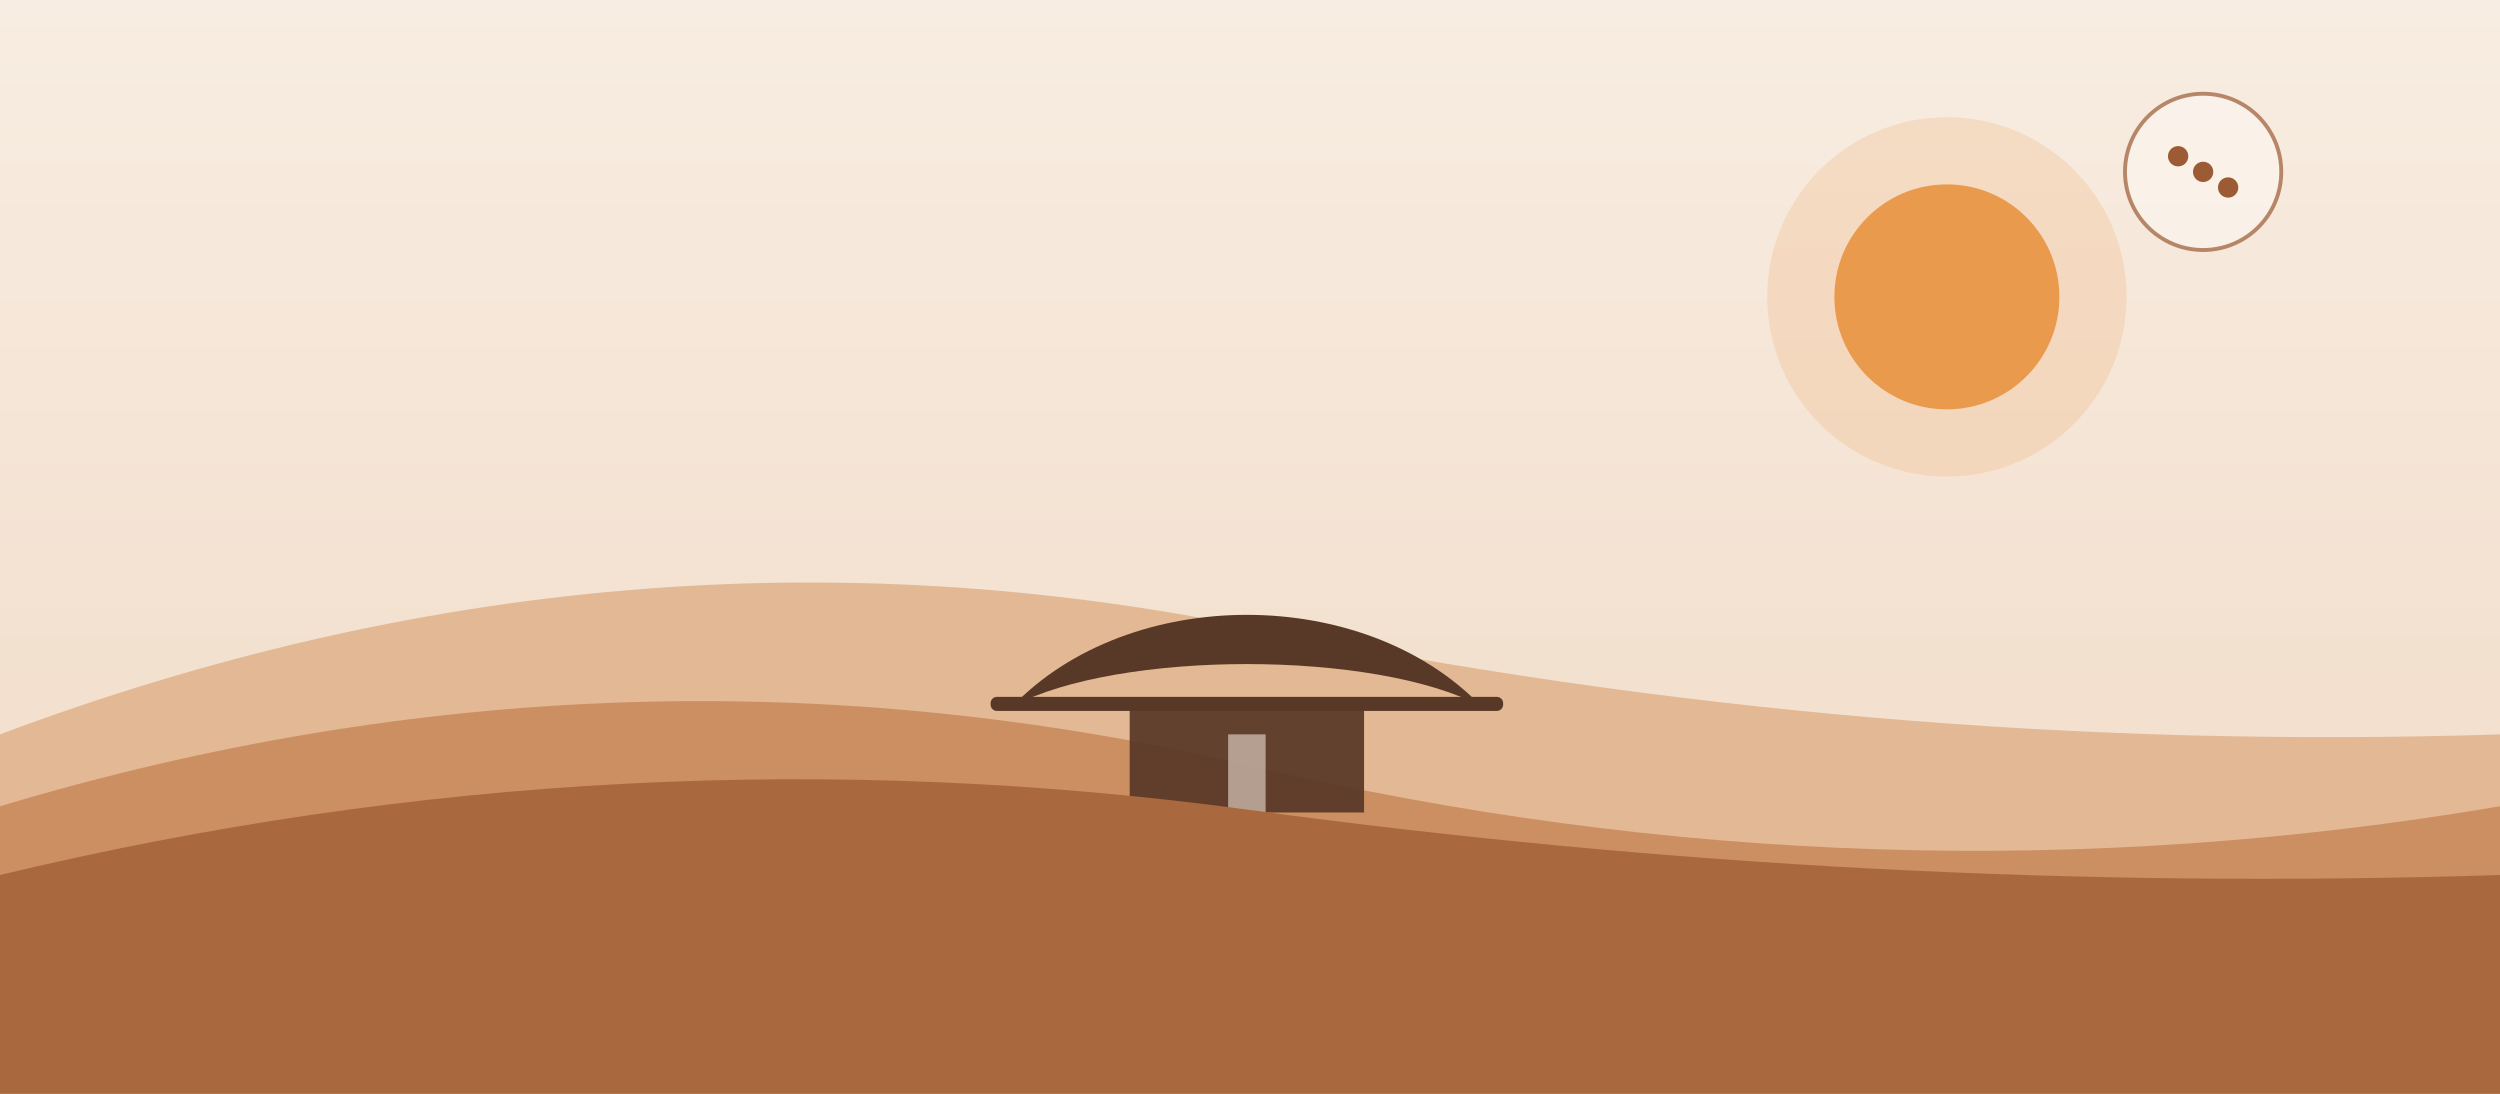
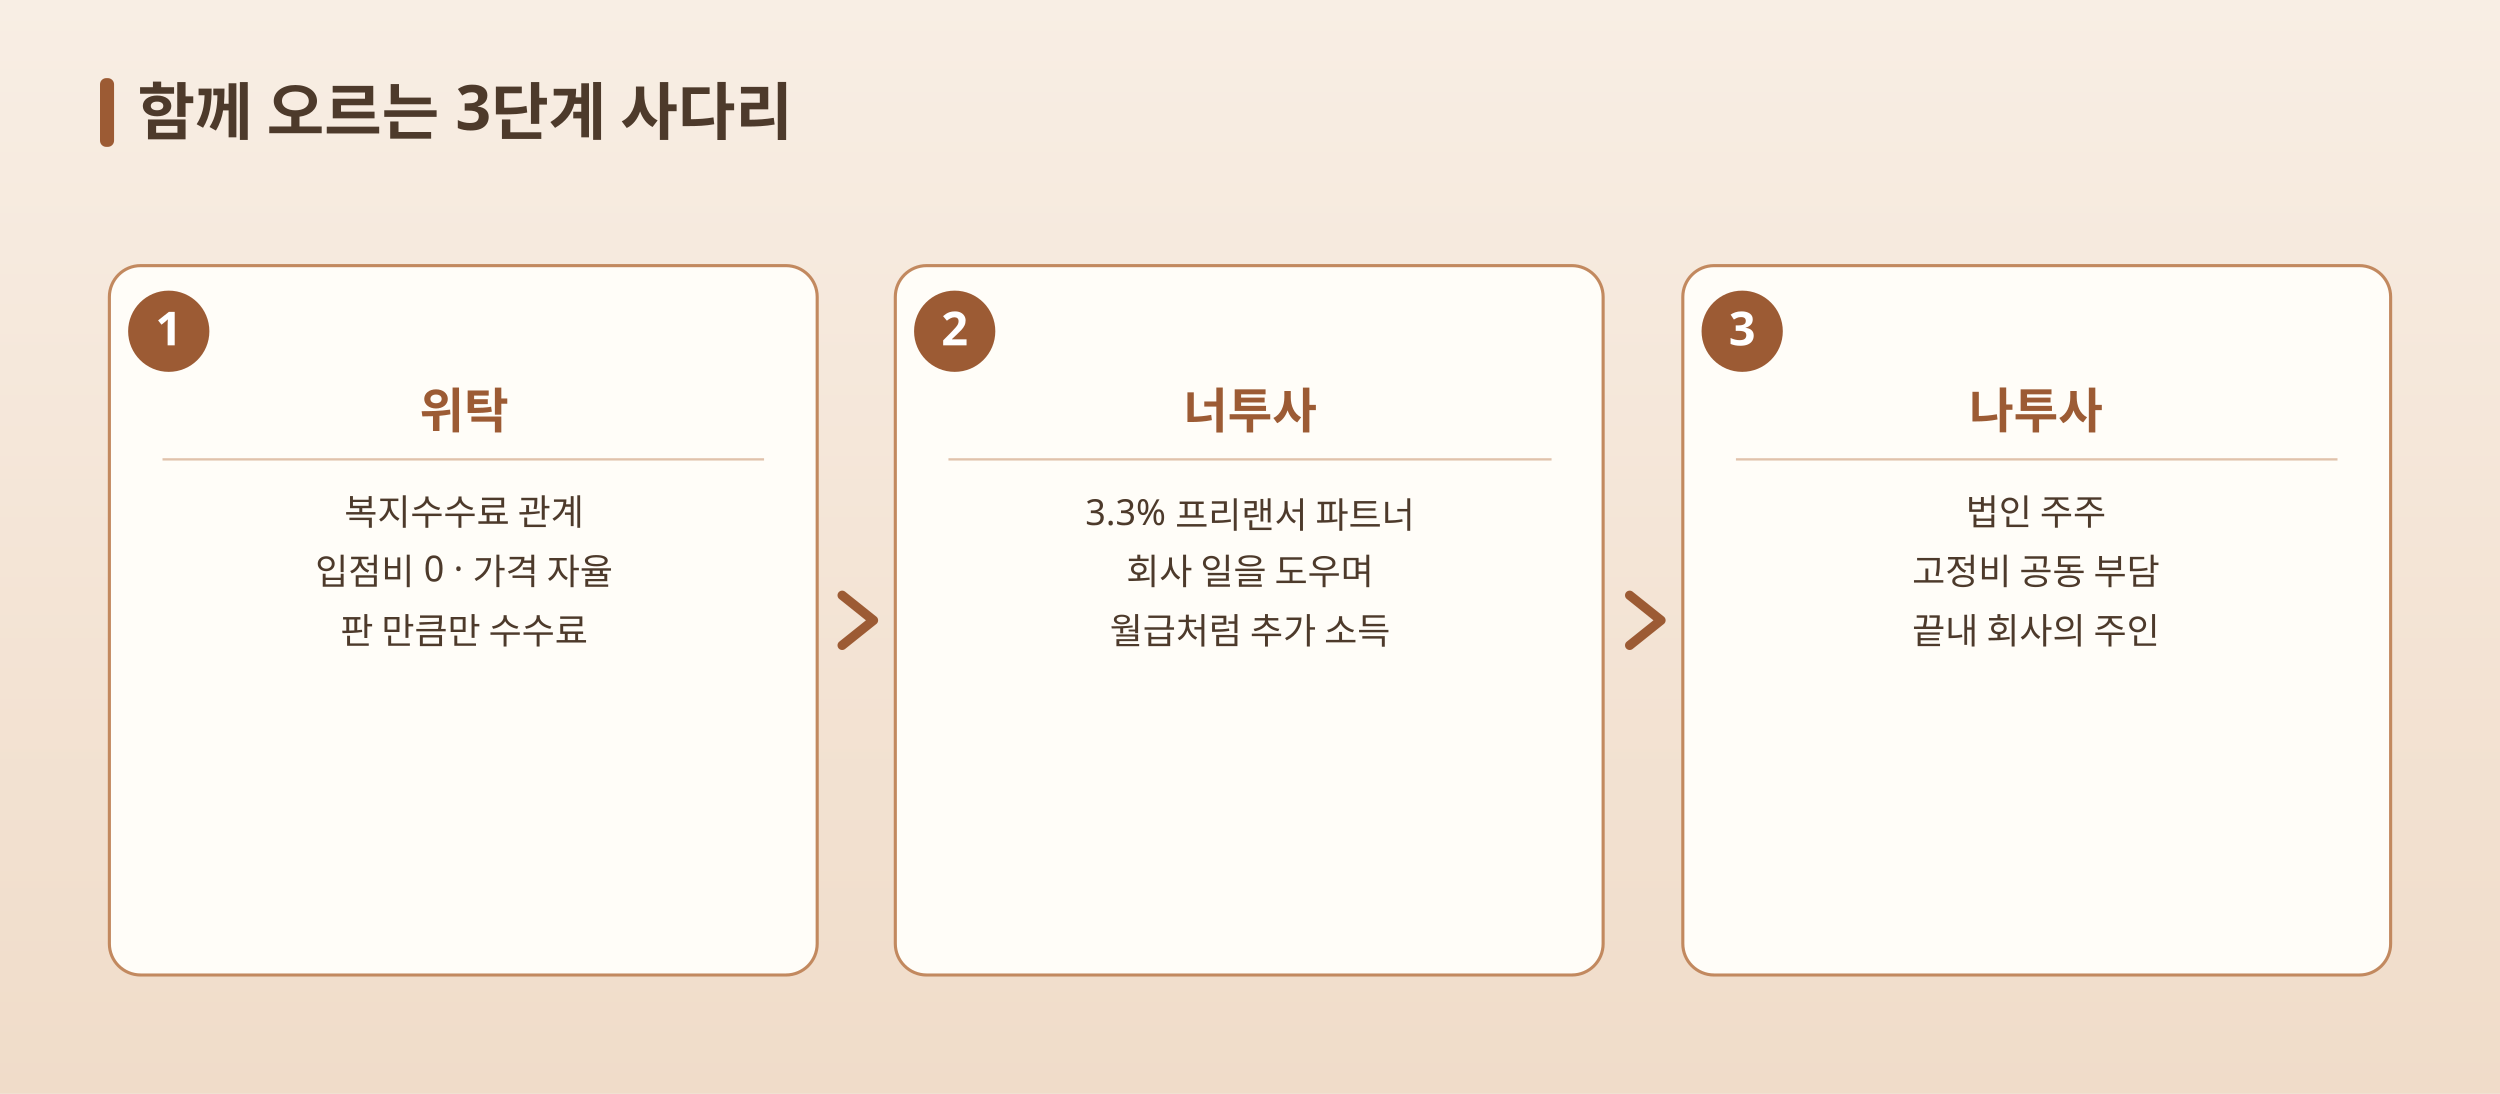
- <svg xmlns="http://www.w3.org/2000/svg" viewBox="0 0 1600 700" role="img" aria-label="헐버트 문서 일러스트">
+ <svg xmlns="http://www.w3.org/2000/svg" viewBox="0 0 1600 700" role="img" aria-label="함께 오르는 3단계 사다리">
  <defs>
-     <linearGradient id="sky" x1="0" y1="0" x2="0" y2="1">
-       <stop offset="0" stop-color="#f8ede2" />
-       <stop offset="1" stop-color="#f0d9c4" />
+     <linearGradient id="bg" x1="0" y1="0" x2="0" y2="1">
+       <stop offset="0" stop-color="#f8eee4" />
+       <stop offset="1" stop-color="#f0dcc9" />
    </linearGradient>
  </defs>
-   <rect width="1600" height="700" fill="url(#sky)" />
-   <circle cx="1246" cy="190" r="115" fill="#ea9a4c" fill-opacity=".18" />
-   <circle cx="1246" cy="190" r="72" fill="#ea9a4c" />
-   <path d="M0,470 Q400,320 800,401.5 T1600,470 L1600,700 L0,700 Z" fill="#e3b894" />
-   <path d="M0,516 Q400,396 800,490.0 T1600,516 L1600,700 L0,700 Z" fill="#cc8f61" />
-   <rect x="723" y="452" width="150" height="68" fill="#583826" fill-opacity=".92" />
-   <rect x="786" y="470" width="24" height="50" fill="#f8ede2" fill-opacity=".55" />
-   <path d="M648,452 C723,374 873,374 948,452 C880,416 716,416 648,452 Z" fill="#583826" />
-   <rect x="634" y="446" width="328" height="9" rx="4" fill="#583826" />
-   <path d="M0,560 Q400,464 800,518.4 T1600,560 L1600,700 L0,700 Z" fill="#aa683e" />
-   <circle cx="1410" cy="110" r="50" fill="#fff" fill-opacity=".34" />
-   <circle cx="1410" cy="110" r="50" fill="none" stroke="#9c5b34" stroke-width="2.5" stroke-opacity=".7" />
-   <circle cx="1394" cy="100" r="6.5" fill="#9c5b34" />
-   <circle cx="1410" cy="110" r="6.5" fill="#9c5b34" />
-   <circle cx="1426" cy="120" r="6.5" fill="#9c5b34" />
+   <rect width="1600" height="700" fill="url(#bg)" />
+   <rect x="64" y="50" width="9" height="44" rx="4" fill="#9c5b34" />
+   <text x="88" y="86" font-family="Pretendard,'Apple SD Gothic Neo','Malgun Gothic',sans-serif" font-size="40" font-weight="800" fill="#4d3a2b" text-anchor="start">함께 오르는 3단계 사다리</text>
+   <rect x="70" y="170" width="453" height="454" rx="20" fill="#fffdf8" stroke="#c2895f" stroke-width="2" />
+   <circle cx="108" cy="212" r="26" fill="#9c5b34" />
+   <text x="108" y="221" font-family="Pretendard,'Apple SD Gothic Neo','Malgun Gothic',sans-serif" font-size="30" font-weight="800" fill="#fff" text-anchor="middle">1</text>
+   <text x="297" y="274" font-family="Pretendard,'Apple SD Gothic Neo','Malgun Gothic',sans-serif" font-size="31" font-weight="800" fill="#9c5b34" text-anchor="middle">위탁</text>
+   <line x1="104" y1="294" x2="489" y2="294" stroke="#c2895f" stroke-width="1.5" stroke-opacity=".5" />
+   <text x="297" y="336" font-family="Pretendard,'Apple SD Gothic Neo','Malgun Gothic',sans-serif" font-size="23" font-weight="400" fill="#4d3a2b" text-anchor="middle">복지수수료 관계</text>
+   <text x="297" y="374" font-family="Pretendard,'Apple SD Gothic Neo','Malgun Gothic',sans-serif" font-size="23" font-weight="400" fill="#4d3a2b" text-anchor="middle">입점비 0 · 가격 자율</text>
+   <text x="297" y="412" font-family="Pretendard,'Apple SD Gothic Neo','Malgun Gothic',sans-serif" font-size="23" font-weight="400" fill="#4d3a2b" text-anchor="middle">판 만큼만 수수료</text>
+   <path d="M539,381 L559,397 L539,413" fill="none" stroke="#9c5b34" stroke-width="6" stroke-linecap="round" stroke-linejoin="round" />
+   <rect x="573" y="170" width="453" height="454" rx="20" fill="#fffdf8" stroke="#c2895f" stroke-width="2" />
+   <circle cx="611" cy="212" r="26" fill="#9c5b34" />
+   <text x="611" y="221" font-family="Pretendard,'Apple SD Gothic Neo','Malgun Gothic',sans-serif" font-size="30" font-weight="800" fill="#fff" text-anchor="middle">2</text>
+   <text x="800" y="274" font-family="Pretendard,'Apple SD Gothic Neo','Malgun Gothic',sans-serif" font-size="31" font-weight="800" fill="#9c5b34" text-anchor="middle">너투사</text>
+   <line x1="607" y1="294" x2="993" y2="294" stroke="#c2895f" stroke-width="1.5" stroke-opacity=".5" />
+   <text x="800" y="336" font-family="Pretendard,'Apple SD Gothic Neo','Malgun Gothic',sans-serif" font-size="23" font-weight="400" fill="#4d3a2b" text-anchor="middle">3.3% 프리랜서 파트너</text>
+   <text x="800" y="374" font-family="Pretendard,'Apple SD Gothic Neo','Malgun Gothic',sans-serif" font-size="23" font-weight="400" fill="#4d3a2b" text-anchor="middle">회사 일을 도우며</text>
+   <text x="800" y="412" font-family="Pretendard,'Apple SD Gothic Neo','Malgun Gothic',sans-serif" font-size="23" font-weight="400" fill="#4d3a2b" text-anchor="middle">월급처럼 추가 소득</text>
+   <path d="M1043,381 L1063,397 L1043,413" fill="none" stroke="#9c5b34" stroke-width="6" stroke-linecap="round" stroke-linejoin="round" />
+   <rect x="1077" y="170" width="453" height="454" rx="20" fill="#fffdf8" stroke="#c2895f" stroke-width="2" />
+   <circle cx="1115" cy="212" r="26" fill="#9c5b34" />
+   <text x="1115" y="221" font-family="Pretendard,'Apple SD Gothic Neo','Malgun Gothic',sans-serif" font-size="30" font-weight="800" fill="#fff" text-anchor="middle">3</text>
+   <text x="1303" y="274" font-family="Pretendard,'Apple SD Gothic Neo','Malgun Gothic',sans-serif" font-size="31" font-weight="800" fill="#9c5b34" text-anchor="middle">나투사</text>
+   <line x1="1111" y1="294" x2="1496" y2="294" stroke="#c2895f" stroke-width="1.5" stroke-opacity=".5" />
+   <text x="1303" y="336" font-family="Pretendard,'Apple SD Gothic Neo','Malgun Gothic',sans-serif" font-size="23" font-weight="400" fill="#4d3a2b" text-anchor="middle">법인 주주</text>
+   <text x="1303" y="374" font-family="Pretendard,'Apple SD Gothic Neo','Malgun Gothic',sans-serif" font-size="23" font-weight="400" fill="#4d3a2b" text-anchor="middle">고정비 공동 부담</text>
+   <text x="1303" y="412" font-family="Pretendard,'Apple SD Gothic Neo','Malgun Gothic',sans-serif" font-size="23" font-weight="400" fill="#4d3a2b" text-anchor="middle">끝내 회사의 주인</text>
</svg>
